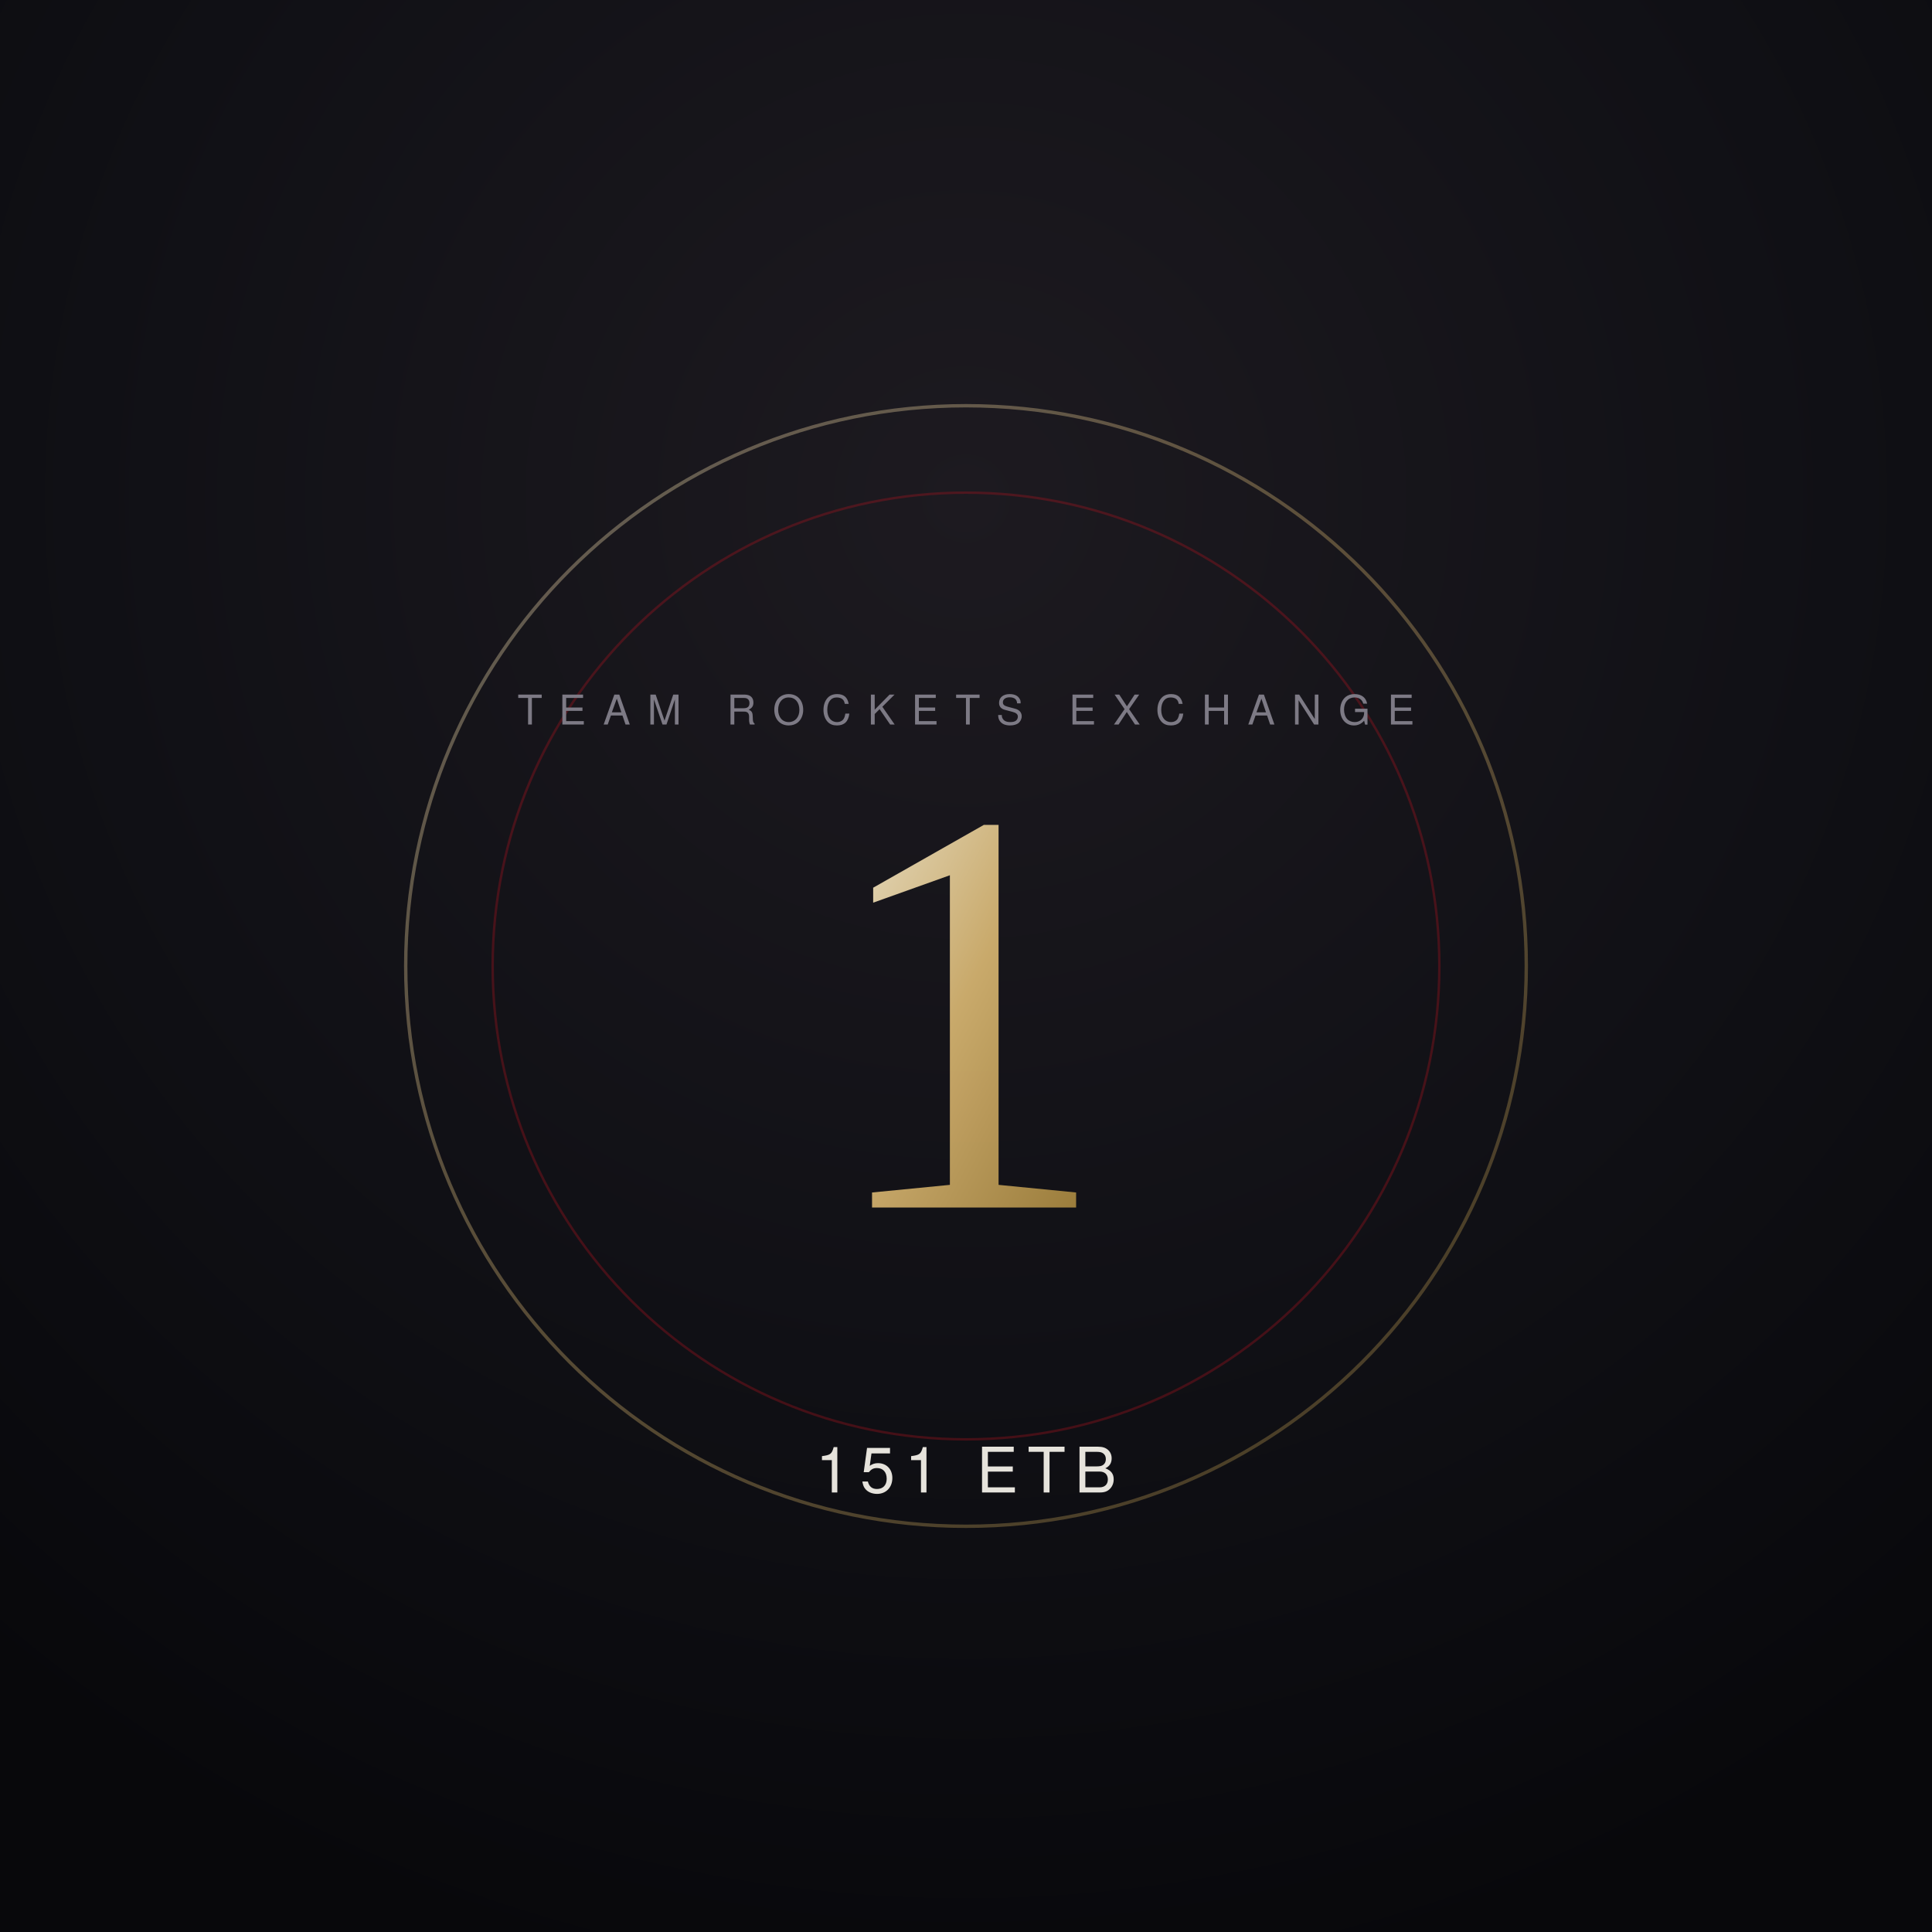
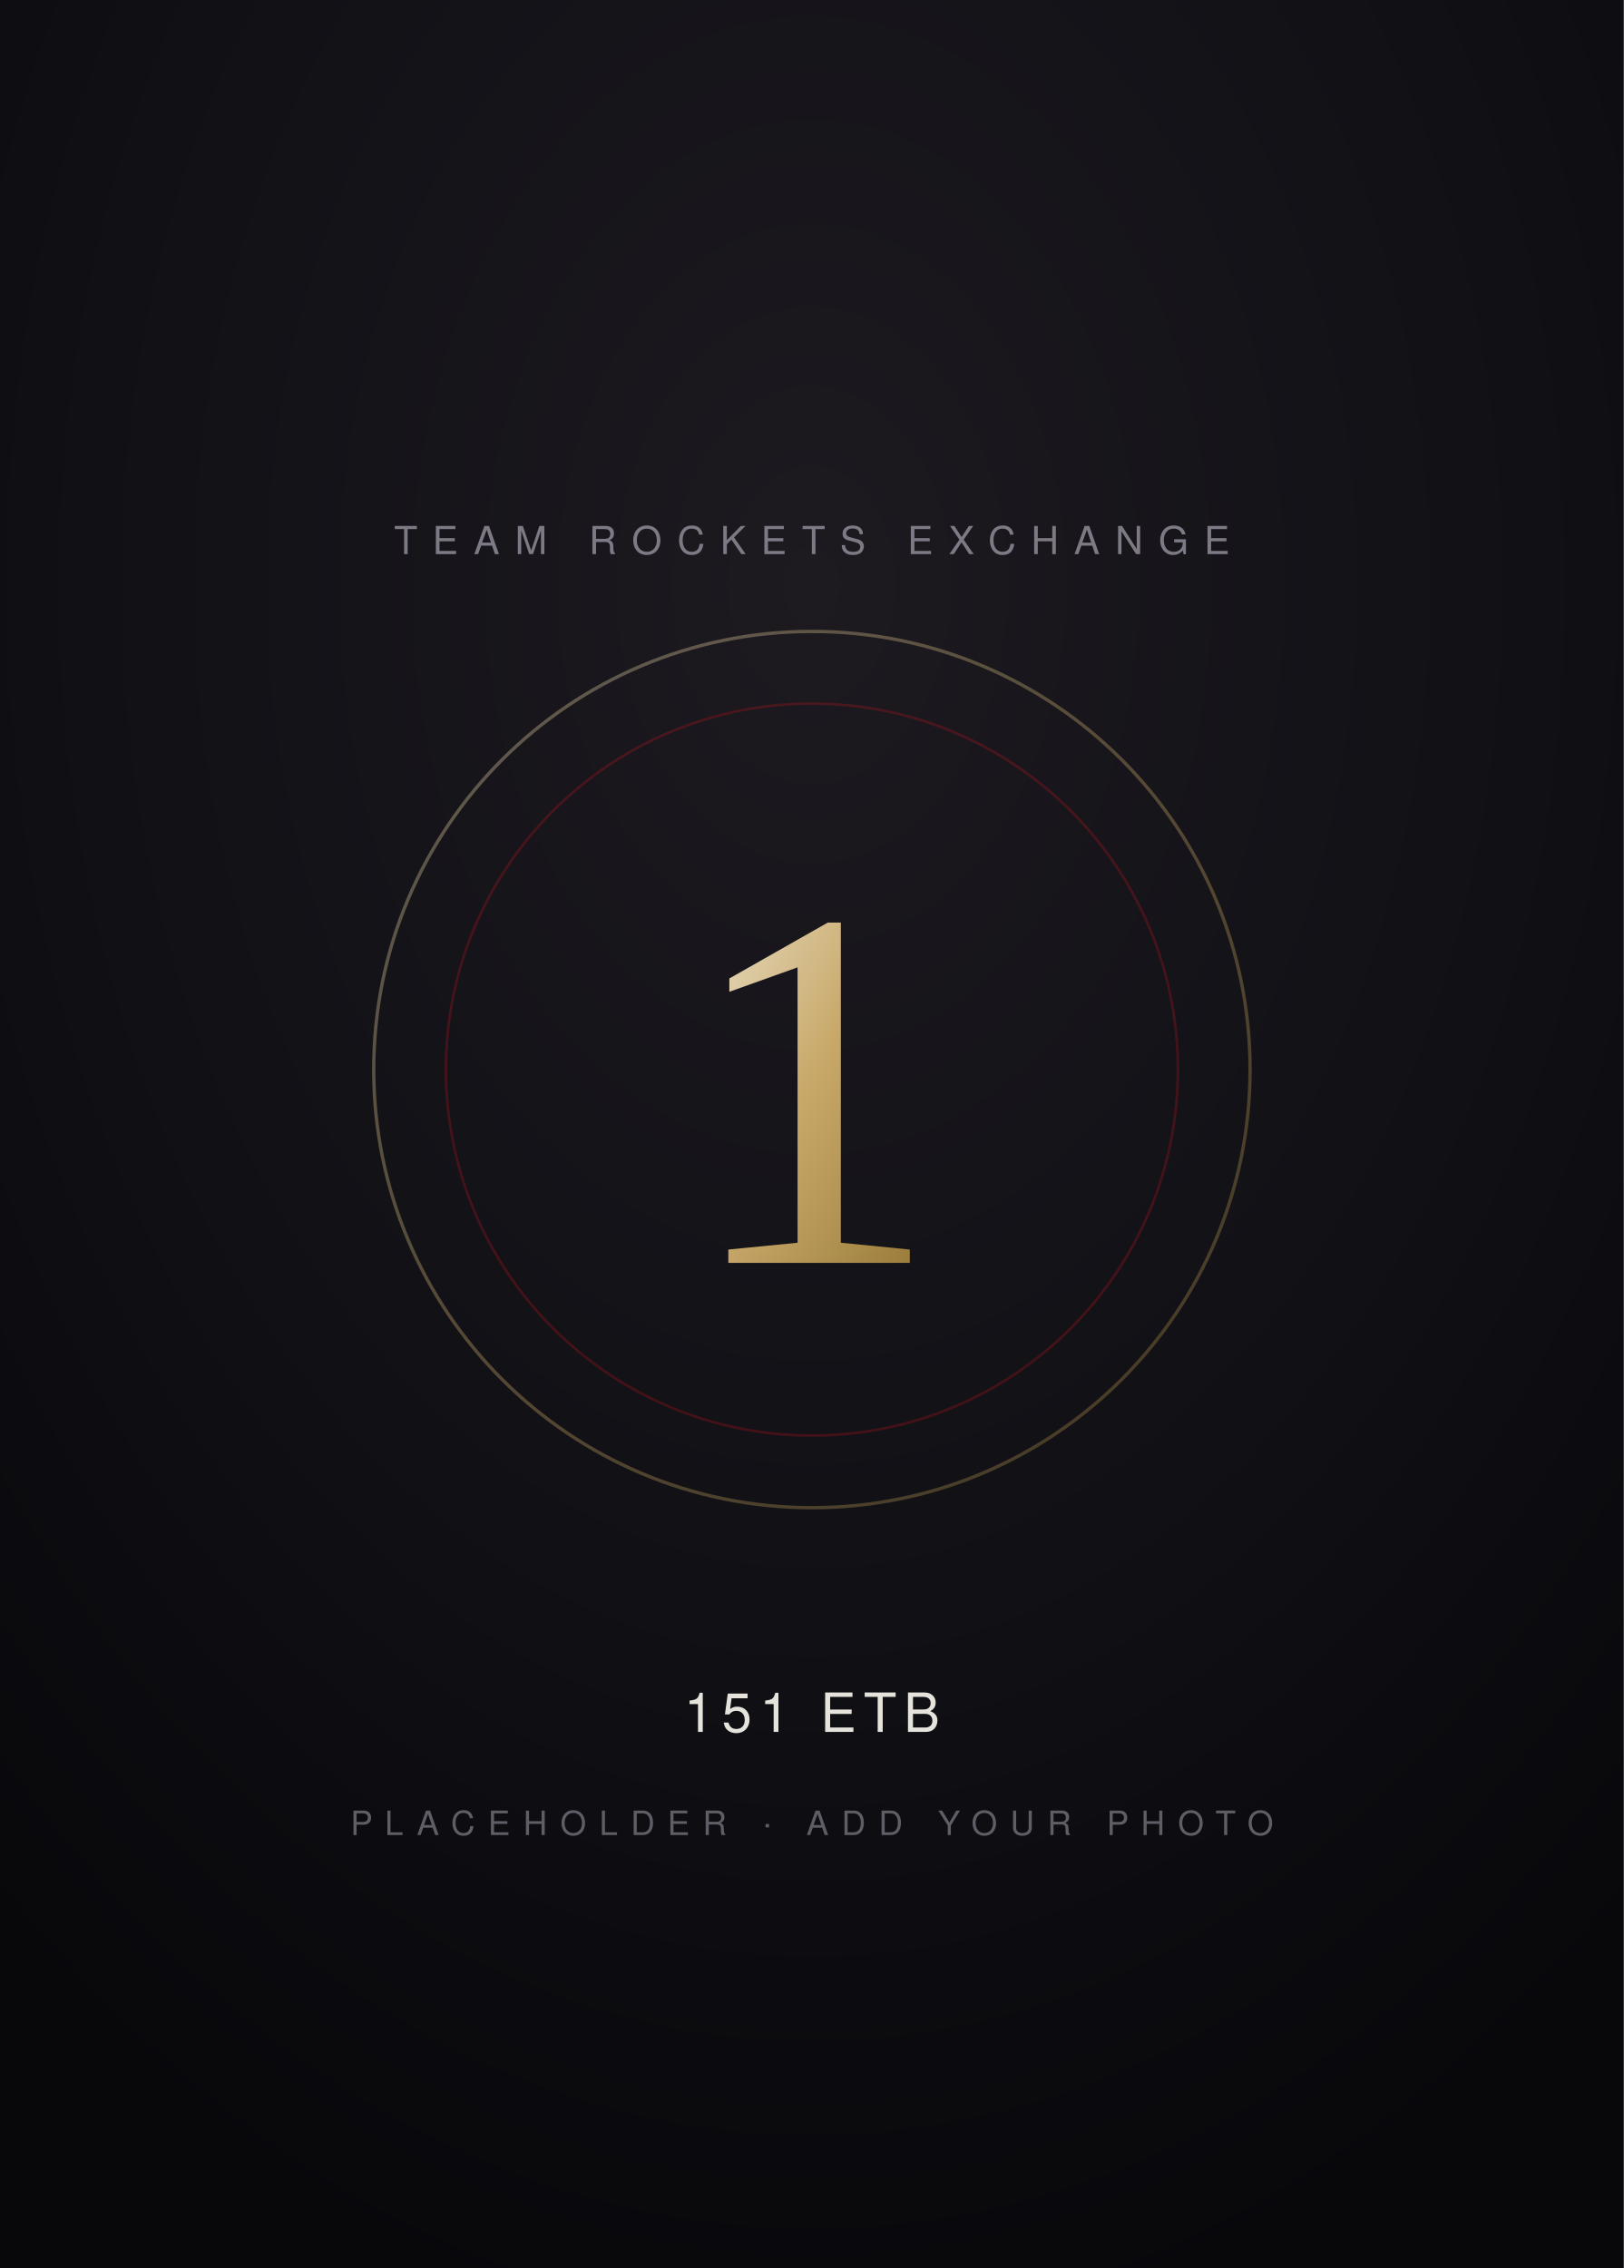
- <svg xmlns="http://www.w3.org/2000/svg" viewBox="0 0 800 800" width="800" height="800">
+ <svg xmlns="http://www.w3.org/2000/svg" viewBox="0 0 630 880" width="630" height="880">
  <defs>
    <radialGradient id="bg" cx="50%" cy="26%" r="78%">
      <stop offset="0%" stop-color="#1d1a20" />
      <stop offset="58%" stop-color="#101015" />
      <stop offset="100%" stop-color="#08080b" />
    </radialGradient>
    <linearGradient id="gold" x1="0%" y1="0%" x2="100%" y2="100%">
      <stop offset="0%" stop-color="#f4e6c4" />
      <stop offset="45%" stop-color="#d8b672" />
      <stop offset="100%" stop-color="#a8873f" />
    </linearGradient>
  </defs>
-   <rect width="800" height="800" fill="url(#bg)" />
-   <circle cx="400" cy="400" r="232" fill="none" stroke="url(#gold)" stroke-opacity=".36" stroke-width="1.4" />
-   <circle cx="400" cy="400" r="196" fill="none" stroke="#c1121f" stroke-opacity=".3" stroke-width="1" />
-   <text x="400" y="300" text-anchor="middle" font-family="Helvetica,Arial,sans-serif" font-size="17" letter-spacing="7" fill="#7d7a85">TEAM ROCKETS EXCHANGE</text>
-   <text x="400" y="500" text-anchor="middle" font-family="Georgia,'Times New Roman',serif" font-size="240" fill="url(#gold)" fill-opacity=".92">1</text>
-   <text x="400" y="618" text-anchor="middle" font-family="Helvetica,Arial,sans-serif" font-size="26" letter-spacing="4" fill="#e6e3dc">151 ETB</text>
+   <rect width="630" height="880" fill="url(#bg)" />
+   <circle cx="315" cy="415" r="170" fill="none" stroke="url(#gold)" stroke-opacity=".34" stroke-width="1.3" />
+   <circle cx="315" cy="415" r="142" fill="none" stroke="#c1121f" stroke-opacity=".28" stroke-width="1" />
+   <text x="315" y="215" text-anchor="middle" font-family="Helvetica,Arial,sans-serif" font-size="15" letter-spacing="6" fill="#7d7a85">TEAM ROCKETS EXCHANGE</text>
+   <text x="315" y="490" text-anchor="middle" font-family="Georgia,'Times New Roman',serif" font-size="200" fill="url(#gold)" fill-opacity=".92">1</text>
+   <text x="315" y="672" text-anchor="middle" font-family="Helvetica,Arial,sans-serif" font-size="21" letter-spacing="3" fill="#e6e3dc">151 ETB</text>
+   <text x="315" y="712" text-anchor="middle" font-family="Helvetica,Arial,sans-serif" font-size="13" letter-spacing="5" fill="#5f5d66">PLACEHOLDER · ADD YOUR PHOTO</text>
</svg>
